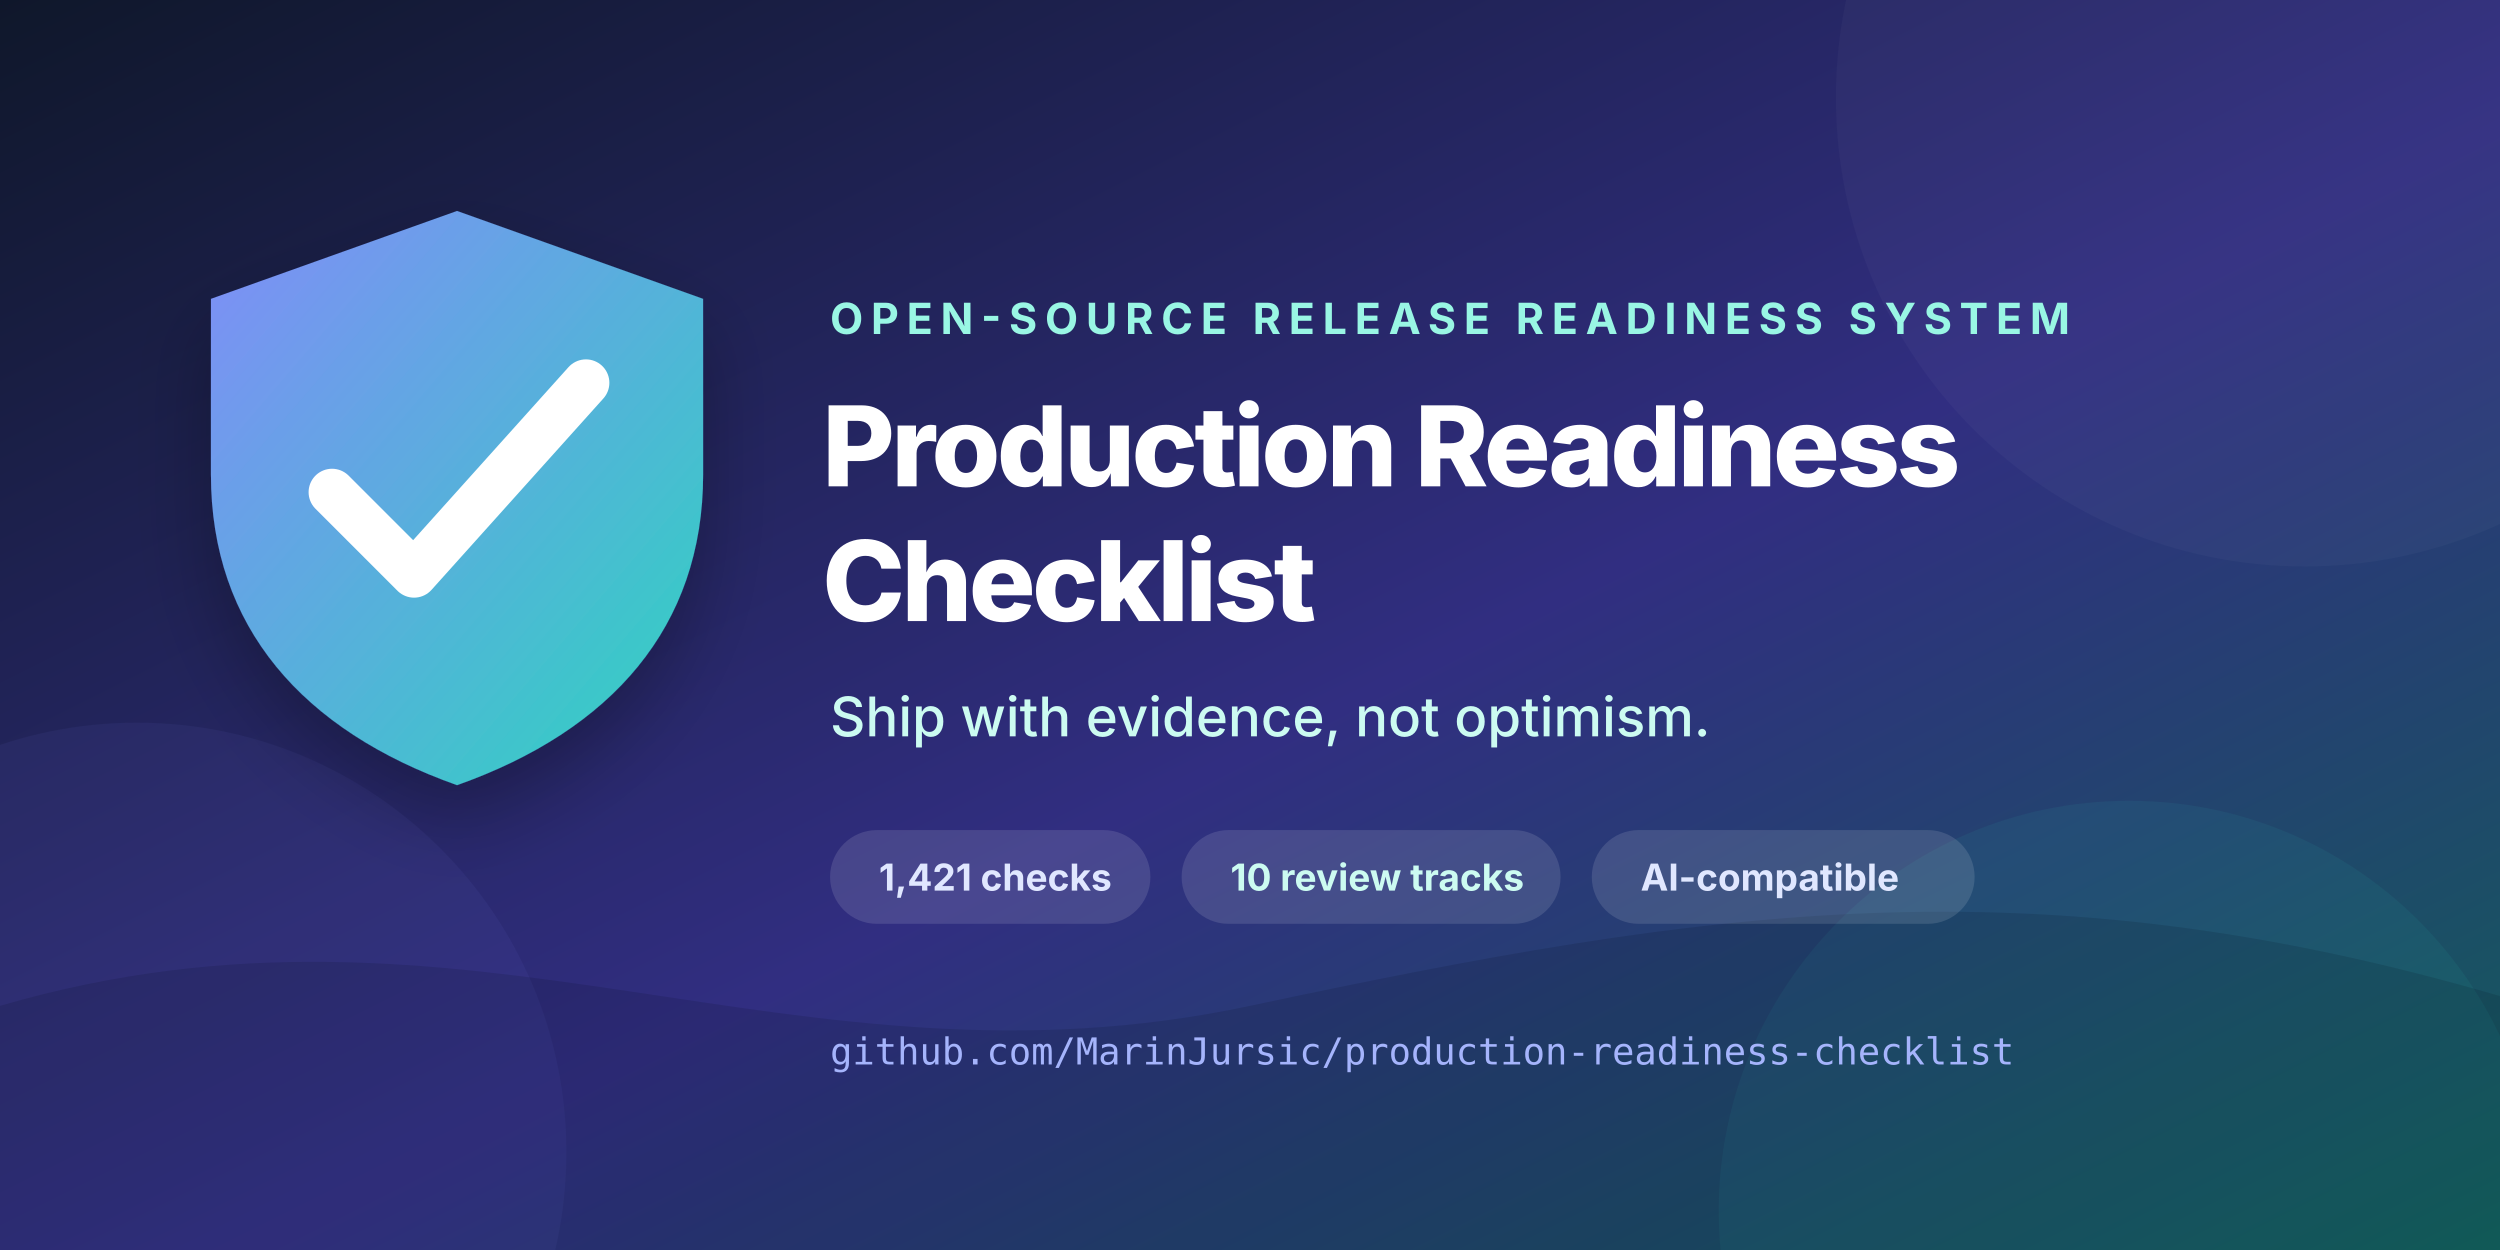
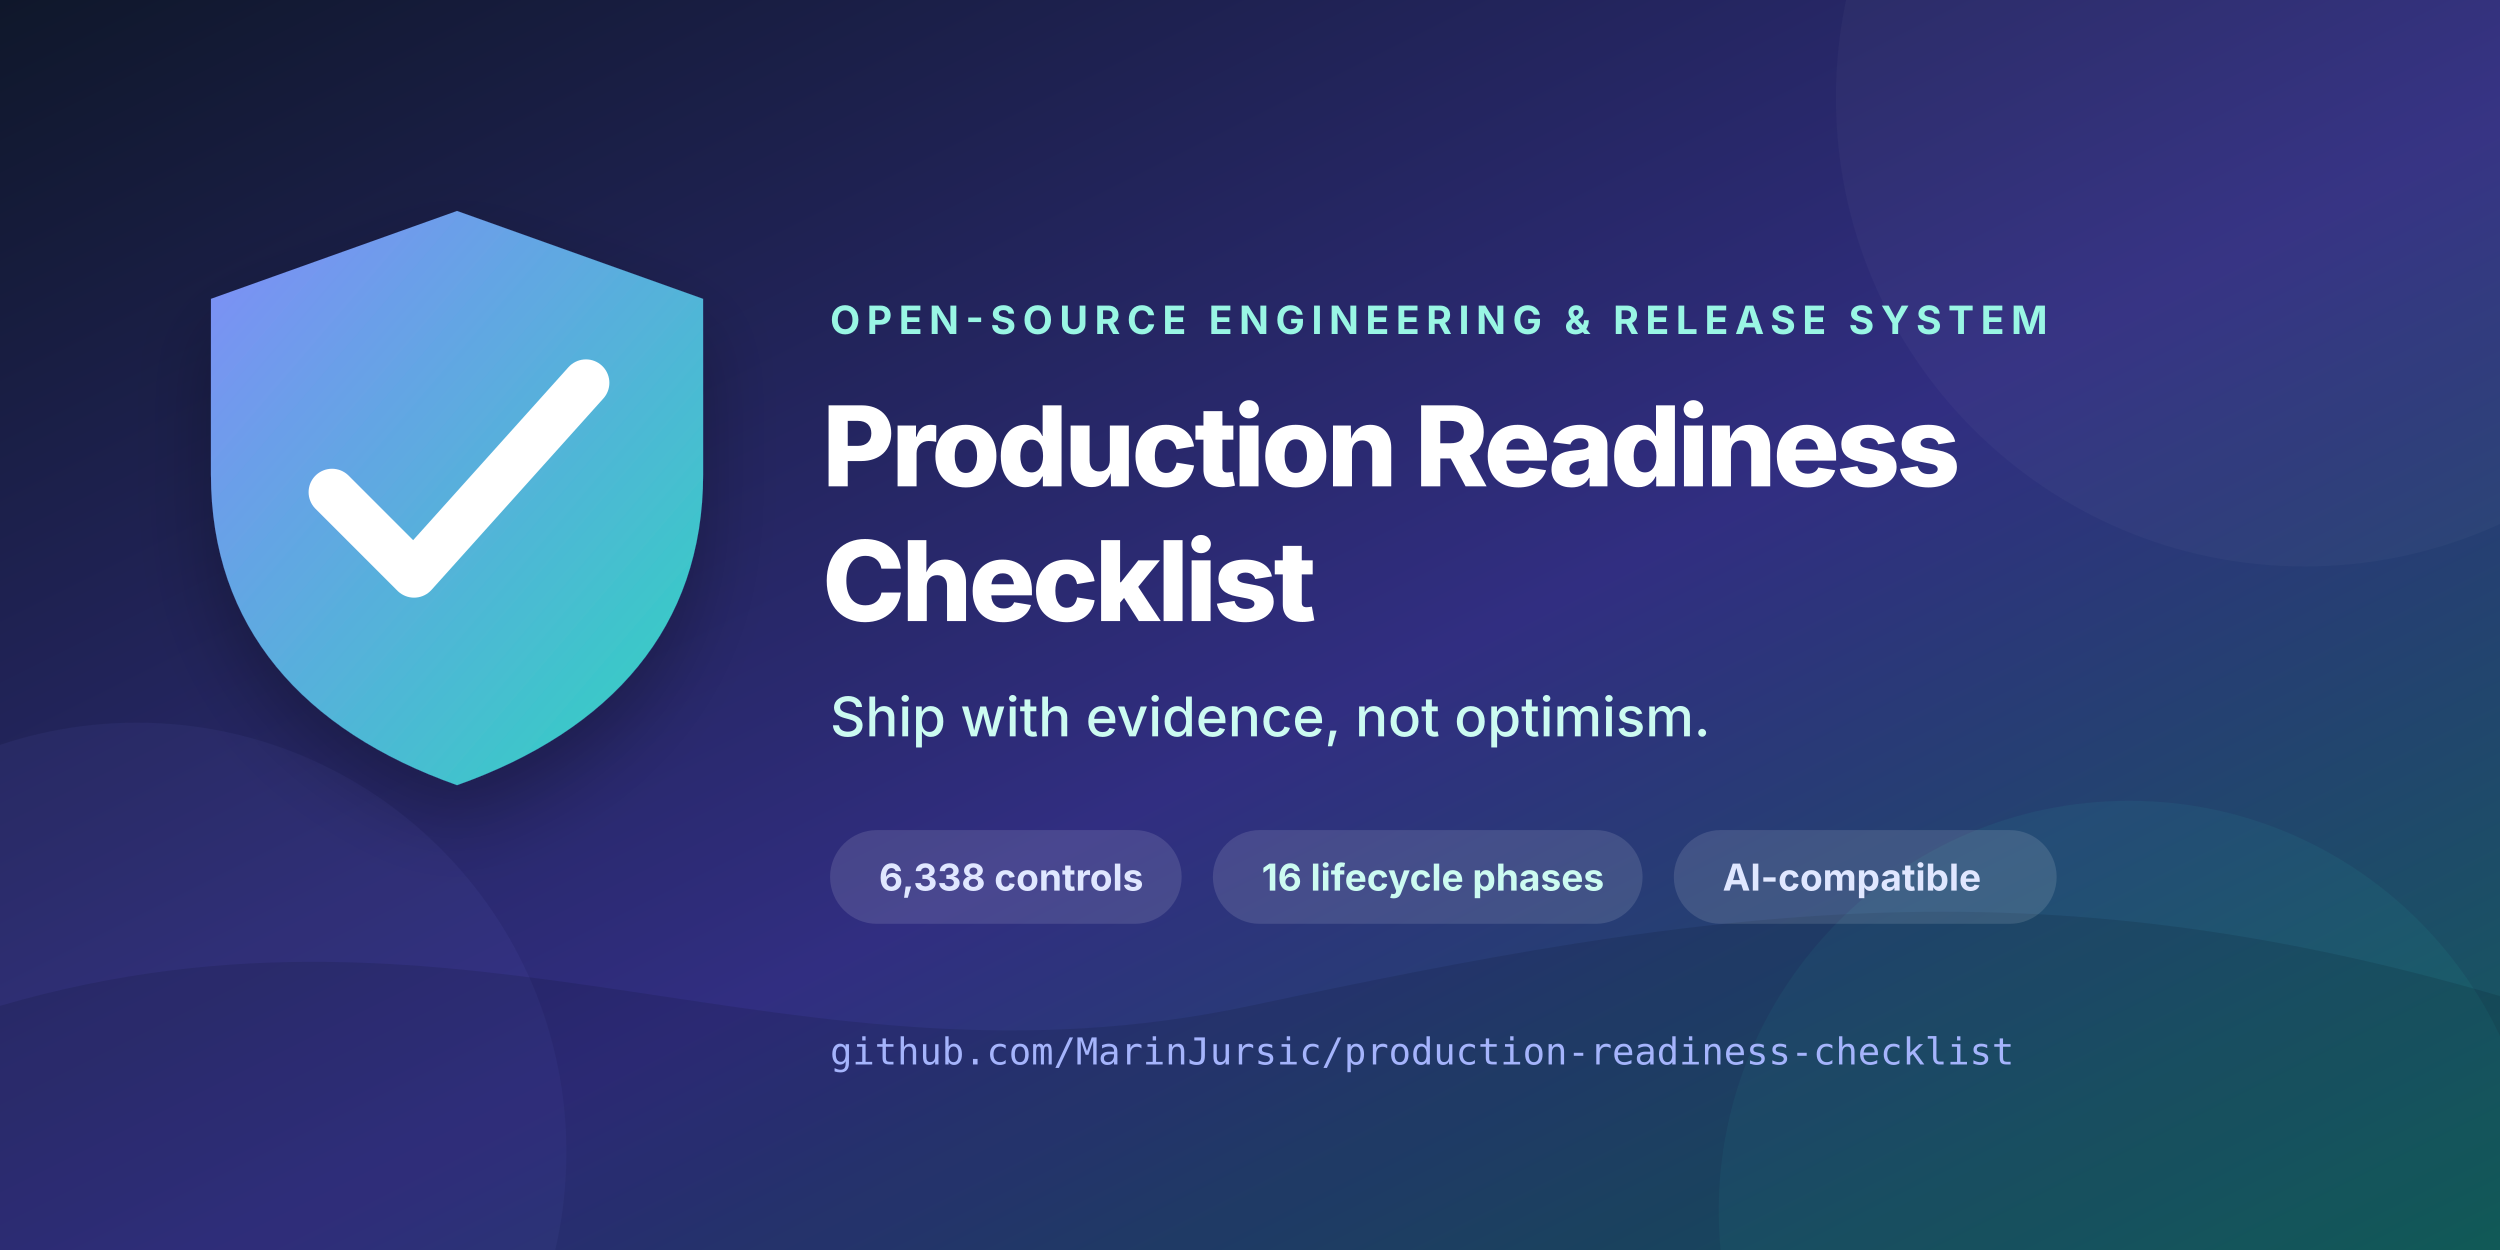
<svg xmlns="http://www.w3.org/2000/svg" viewBox="0 0 1280 640" role="img" aria-labelledby="title desc">
  <defs>
    <linearGradient id="bg" x1="0" y1="0" x2="1" y2="1">
      <stop offset="0" stop-color="#0f172a" />
      <stop offset="0.55" stop-color="#312e81" />
      <stop offset="1" stop-color="#115e59" />
    </linearGradient>
    <linearGradient id="mark" x1="0" y1="0" x2="1" y2="1">
      <stop offset="0" stop-color="#818cf8" />
      <stop offset="1" stop-color="#2dd4bf" />
    </linearGradient>
    <filter id="shadow" x="-40%" y="-40%" width="180%" height="180%">
      <feDropShadow dx="0" dy="18" stdDeviation="20" flood-opacity=".28" />
    </filter>
  </defs>
  <rect width="1280" height="640" fill="url(#bg)" />
  <circle cx="1180" cy="50" r="240" fill="#fff" opacity=".03" />
  <circle cx="1090" cy="620" r="210" fill="#2dd4bf" opacity=".07" />
  <circle cx="70" cy="590" r="220" fill="#818cf8" opacity=".06" />
  <path d="M0 515C240 445 405 565 640 515s400-75 640-5v130H0Z" fill="#020617" opacity=".13" />
  <g transform="translate(92 108)" filter="url(#shadow)">
    <path d="M142 0 268 45v90c0 78-47 131-126 159C63 266 16 213 16 135V45L142 0Z" fill="url(#mark)" />
    <path d="m78 144 42 42 88-98" fill="none" stroke="#fff" stroke-width="24" stroke-linecap="round" stroke-linejoin="round" />
  </g>
-   <text x="425" y="171" fill="#99f6e4" font-family="Inter, ui-sans-serif, system-ui, sans-serif" font-size="22" font-weight="750" letter-spacing="4">OPEN-SOURCE RELEASE READINESS SYSTEM</text>
+   <text x="425" y="171" fill="#99f6e4" font-family="Inter, ui-sans-serif, system-ui, sans-serif" font-size="20" font-weight="750" letter-spacing="3.4">OPEN-SOURCE ENGINEERING &amp; RELEASE SYSTEM</text>
  <text x="421" y="249" fill="#fff" font-family="Inter, ui-sans-serif, system-ui, sans-serif" font-size="57" font-weight="800" letter-spacing="-1.8">Production Readiness</text>
  <text x="421" y="318" fill="#fff" font-family="Inter, ui-sans-serif, system-ui, sans-serif" font-size="57" font-weight="800" letter-spacing="-1.8">Checklist</text>
  <text x="425" y="377" fill="#ccfbf1" font-family="Inter, ui-sans-serif, system-ui, sans-serif" font-size="28" font-weight="500">Ship with evidence, not optimism.</text>
  <g transform="translate(425 425)" font-family="Inter, ui-sans-serif, system-ui, sans-serif" font-size="19" font-weight="700">
-     <rect width="164" height="48" rx="24" fill="#fff" opacity=".12" />
-     <text x="25" y="31" fill="#e0e7ff">1,421 checks</text>
-     <rect x="180" width="194" height="48" rx="24" fill="#fff" opacity=".12" />
-     <text x="205" y="31" fill="#ccfbf1">10 review tracks</text>
-     <rect x="390" width="196" height="48" rx="24" fill="#fff" opacity=".12" />
-     <text x="415" y="31" fill="#e0e7ff">AI-compatible</text>
+     <rect width="180" height="48" rx="24" fill="#fff" opacity=".12" />
+     <text x="25" y="31" fill="#e0e7ff">6,338 controls</text>
+     <rect x="196" width="220" height="48" rx="24" fill="#fff" opacity=".12" />
+     <text x="221" y="31" fill="#ccfbf1">16 lifecycle phases</text>
+     <rect x="432" width="196" height="48" rx="24" fill="#fff" opacity=".12" />
+     <text x="457" y="31" fill="#e0e7ff">AI-compatible</text>
  </g>
  <text x="425" y="545" fill="#a5b4fc" font-family="ui-monospace, SFMono-Regular, Consolas, monospace" font-size="19">github.com/MarinJursic/production-readiness-checklist</text>
</svg>
